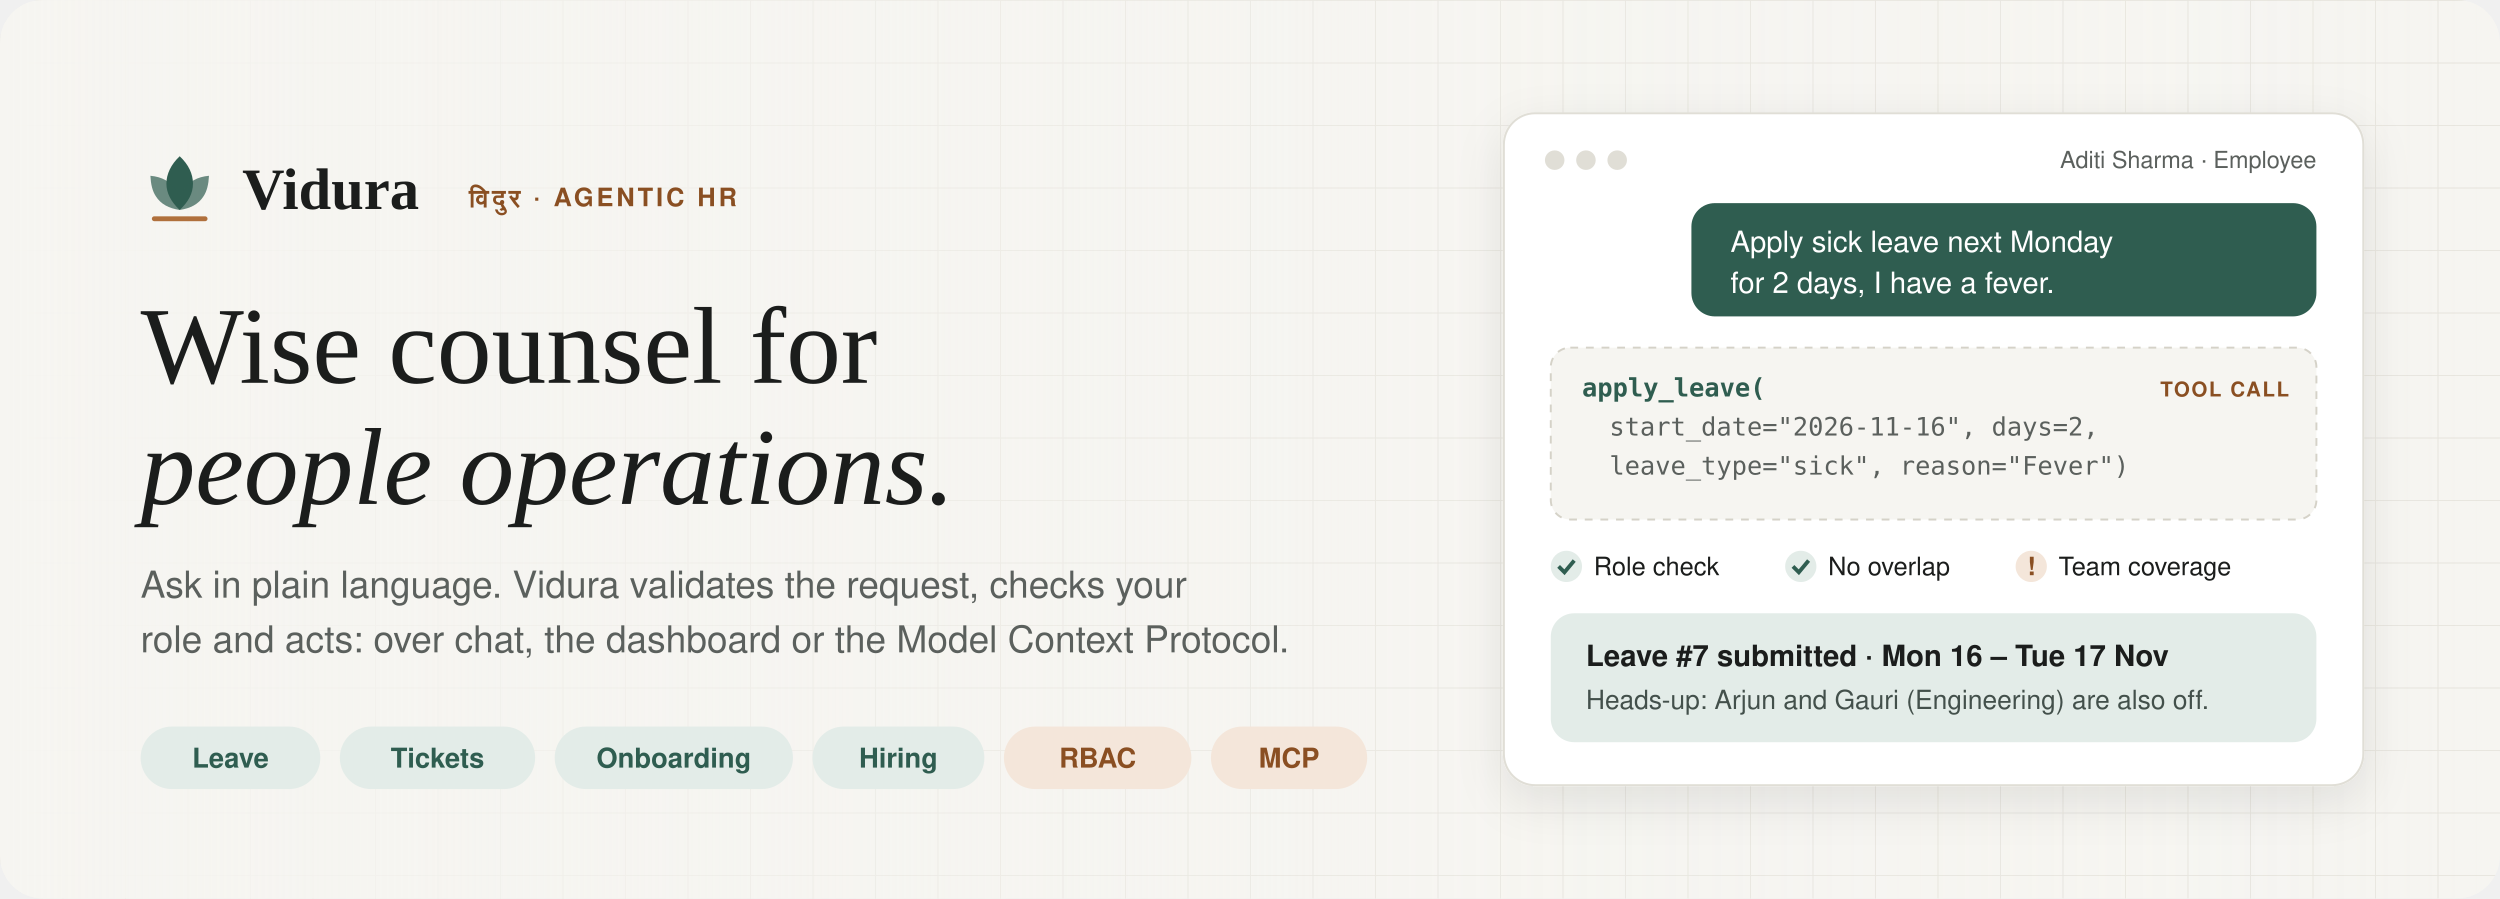
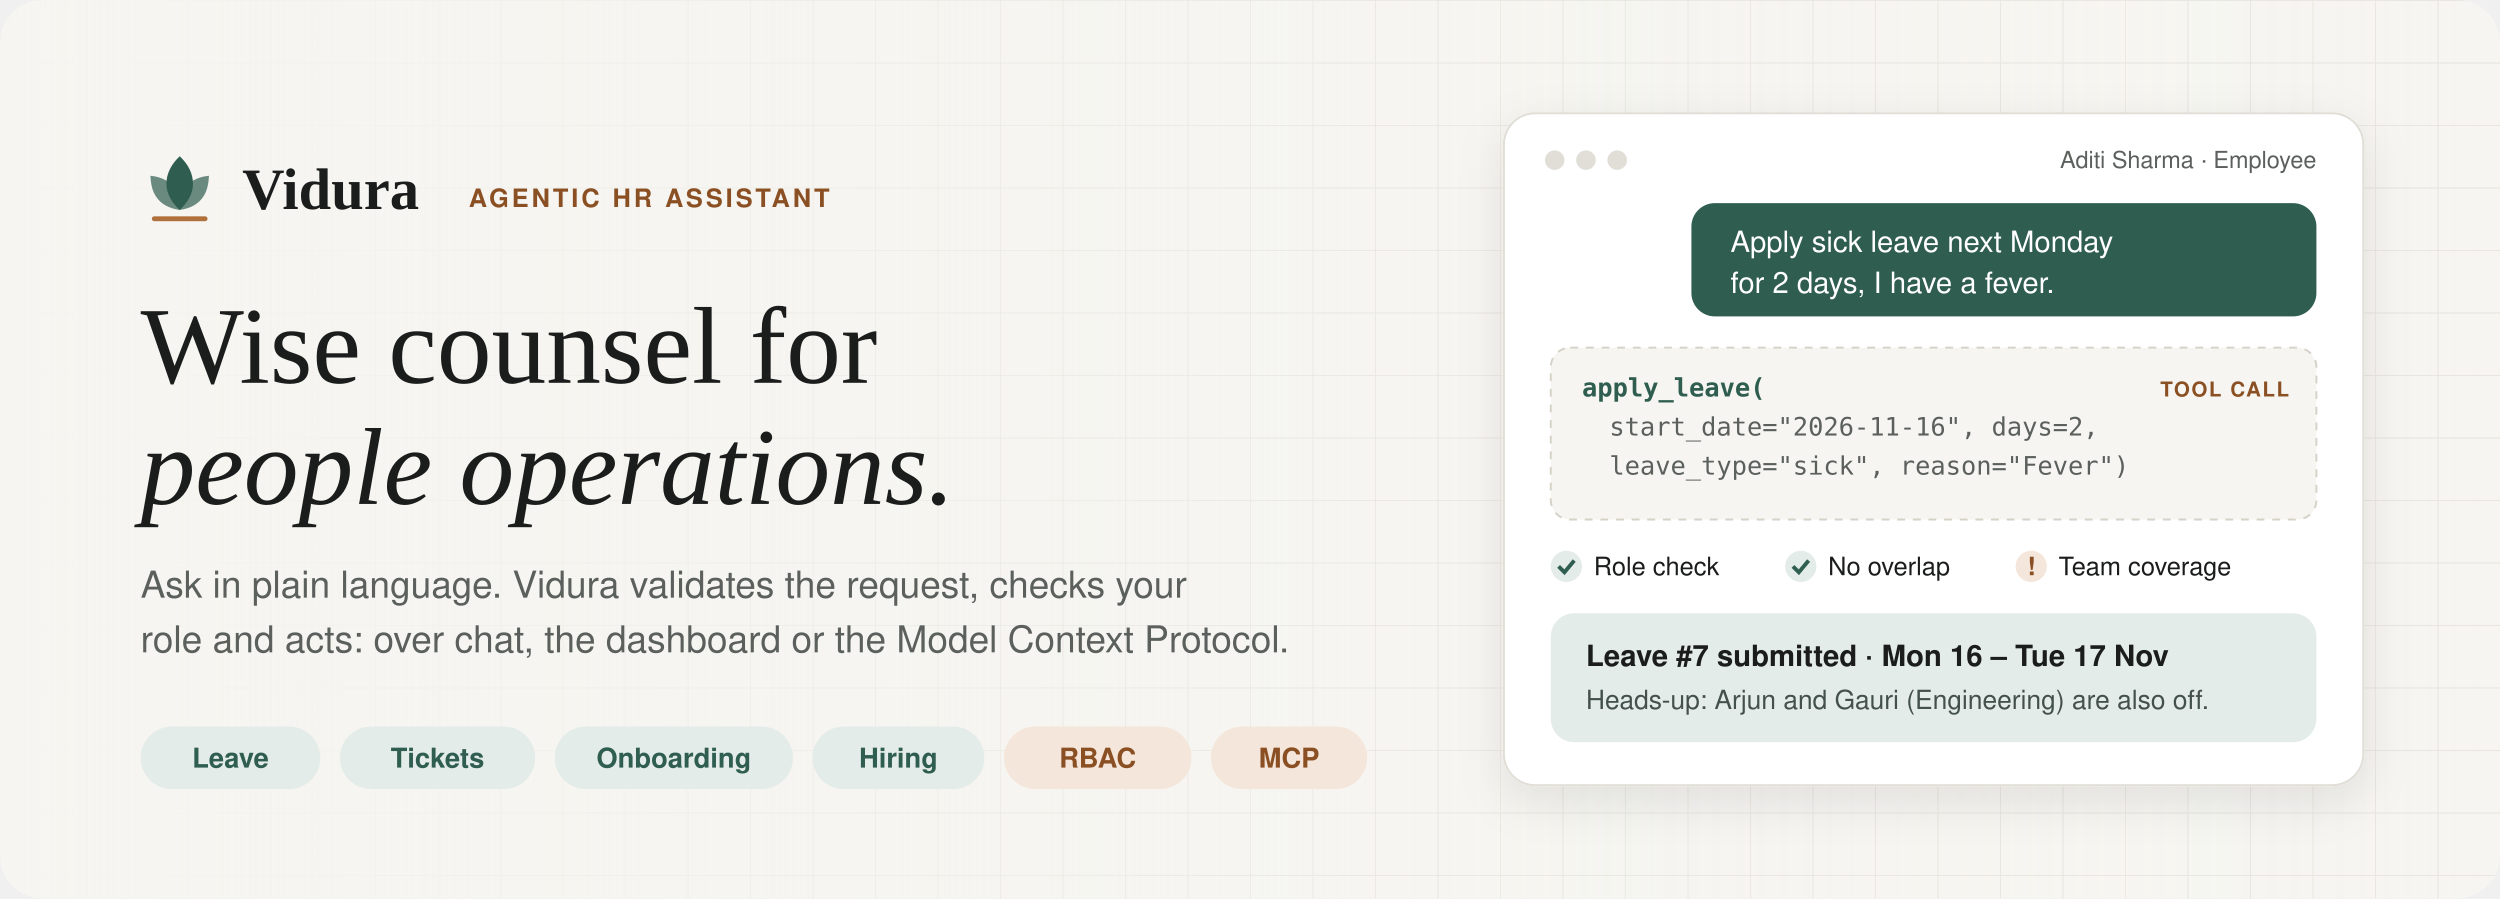
<svg xmlns="http://www.w3.org/2000/svg" viewBox="0 0 1280 460" width="1280" height="460" role="img" aria-labelledby="t d">
  <defs>
    <pattern id="grid" width="32" height="32" patternUnits="userSpaceOnUse">
      <path d="M32 0H0V32" fill="none" stroke="#E7E5DE" />
    </pattern>
    <filter id="sh" x="-10%" y="-10%" width="120%" height="130%">
      <feDropShadow dx="0" dy="8" stdDeviation="12" flood-color="#1B1D1C" flood-opacity=".09" />
    </filter>
    <linearGradient id="fade" x1="0" x2="1">
      <stop offset="0" stop-color="#F6F5F1" />
      <stop offset=".55" stop-color="#F6F5F1" stop-opacity=".2" />
      <stop offset="1" stop-color="#F6F5F1" stop-opacity="0" />
    </linearGradient>
  </defs>
  <rect width="1280" height="460" rx="22" fill="#F6F5F1" />
  <rect width="1280" height="460" rx="22" fill="url(#grid)" />
  <rect width="1280" height="460" rx="22" fill="url(#fade)" />
  <g font-family="-apple-system,'Segoe UI',Helvetica,Arial,sans-serif">
    <g transform="translate(72 78)">
      <path d="M20 2c4.5 4.2 6.8 9 6.8 14S24.5 25.3 20 29.5C15.5 25.3 13.2 20.8 13.2 16S15.5 6.2 20 2z" fill="#2F5D50" />
      <path d="M5 12c5.9.5 10.4 3 13.3 7.5 1.2 2.1 1.7 5.4 1.7 10-5.5-.8-9.7-3-12.2-7C6.1 20 5.2 16.4 5 12z" fill="#2F5D50" opacity=".7" />
      <path d="M35 12c-5.9.5-10.4 3-13.3 7.5-1.2 2.1-1.7 5.4-1.7 10 5.5-.8 9.7-3 12.2-7 1.7-2.5 2.6-6.1 2.8-10.5z" fill="#2F5D50" opacity=".7" />
      <path d="M7 34h26" stroke="#B0703C" stroke-width="2.5" stroke-linecap="round" />
      <text x="52" y="29" font-family="Georgia,'Times New Roman',serif" font-size="30" font-weight="700" fill="#1B1D1C">Vidura</text>
-       <text x="168" y="28" font-size="13" font-weight="600" fill="#8A4F22" letter-spacing="1.5">विदुर · AGENTIC HR</text>
+       <text x="168" y="28" font-size="13" font-weight="600" fill="#8A4F22" letter-spacing="1.5">AGENTIC HR ASSISTANT</text>
    </g>
    <text x="72" y="196" font-family="Georgia,'Times New Roman',serif" font-size="56" fill="#1B1D1C">Wise counsel for</text>
    <text x="72" y="258" font-family="Georgia,'Times New Roman',serif" font-size="56" fill="#1B1D1C" font-style="italic">people operations.</text>
    <text x="72" y="306" font-size="19" fill="#5B605D">Ask in plain language. Vidura validates the request, checks your</text>
    <text x="72" y="334" font-size="19" fill="#5B605D">role and acts: over chat, the dashboard or the Model Context Protocol.</text>
    <g font-size="14" font-weight="600" transform="translate(72 372)">
      <rect width="92" height="32" rx="16" fill="#E3ECE8" />
      <text x="46" y="21" text-anchor="middle" fill="#2F5D50">Leave</text>
      <rect x="102" width="100" height="32" rx="16" fill="#E3ECE8" />
      <text x="152" y="21" text-anchor="middle" fill="#2F5D50">Tickets</text>
      <rect x="212" width="122" height="32" rx="16" fill="#E3ECE8" />
      <text x="273" y="21" text-anchor="middle" fill="#2F5D50">Onboarding</text>
      <rect x="344" width="88" height="32" rx="16" fill="#E3ECE8" />
      <text x="388" y="21" text-anchor="middle" fill="#2F5D50">Hiring</text>
      <rect x="442" width="96" height="32" rx="16" fill="#F4E6DA" />
      <text x="490" y="21" text-anchor="middle" fill="#8A4F22">RBAC</text>
      <rect x="548" width="80" height="32" rx="16" fill="#F4E6DA" />
      <text x="588" y="21" text-anchor="middle" fill="#8A4F22">MCP</text>
    </g>
  </g>
  <g font-family="-apple-system,'Segoe UI',Helvetica,Arial,sans-serif" transform="translate(770 58)">
    <rect width="440" height="344" rx="16" fill="#FFF" stroke="#E0DED6" filter="url(#sh)" />
    <circle cx="26" cy="24" r="5" fill="#E0DED6" />
    <circle cx="42" cy="24" r="5" fill="#E0DED6" />
    <circle cx="58" cy="24" r="5" fill="#E0DED6" />
    <text x="416" y="28" text-anchor="end" font-size="12" fill="#5B605D">Aditi Sharma · Employee</text>
    <rect x="96" y="46" width="320" height="58" rx="12" fill="#2F5D50" />
    <text x="116" y="71" font-size="15" fill="#FFF">Apply sick leave next Monday</text>
    <text x="116" y="92" font-size="15" fill="#FFF">for 2 days, I have a fever.</text>
    <g transform="translate(24 120)">
      <rect width="392" height="88" rx="10" fill="#F6F5F1" stroke="#D5D2C8" stroke-dasharray="4 4" />
      <text x="16" y="25" font-family="SFMono-Regular,Menlo,Consolas,monospace" font-size="13" font-weight="700" fill="#2F5D50">apply_leave(</text>
      <text x="30" y="45" font-family="SFMono-Regular,Menlo,Consolas,monospace" font-size="13" fill="#5B605D">start_date="2026-11-16", days=2,</text>
      <text x="30" y="65" font-family="SFMono-Regular,Menlo,Consolas,monospace" font-size="13" fill="#5B605D">leave_type="sick", reason="Fever")</text>
      <text x="378" y="25" text-anchor="end" font-size="10.5" font-weight="700" fill="#8A4F22" letter-spacing=".8">TOOL CALL</text>
    </g>
    <g font-size="13" fill="#1B1D1C" transform="translate(32 232)">
      <circle r="8" fill="#E3ECE8" />
      <path d="M-4 0l3 3 5-6" stroke="#2F5D50" stroke-width="2" fill="none" />
      <text x="14" y="4.5">Role check</text>
      <circle cx="120" r="8" fill="#E3ECE8" />
      <path d="M116 0l3 3 5-6" stroke="#2F5D50" stroke-width="2" fill="none" />
      <text x="134" y="4.5">No overlap</text>
      <circle cx="238" r="8" fill="#F4E6DA" />
      <text x="238" y="4.5" text-anchor="middle" font-weight="800" fill="#8A4F22">!</text>
      <text x="252" y="4.5">Team coverage</text>
    </g>
    <rect x="24" y="256" width="392" height="66" rx="12" fill="#E3ECE8" />
    <text x="42" y="283" font-size="15" font-weight="700" fill="#1B1D1C">Leave #7 submitted · Mon 16 – Tue 17 Nov</text>
    <text x="42" y="305" font-size="13.5" fill="#43504B">Heads-up: Arjun and Gauri (Engineering) are also off.</text>
  </g>
</svg>
